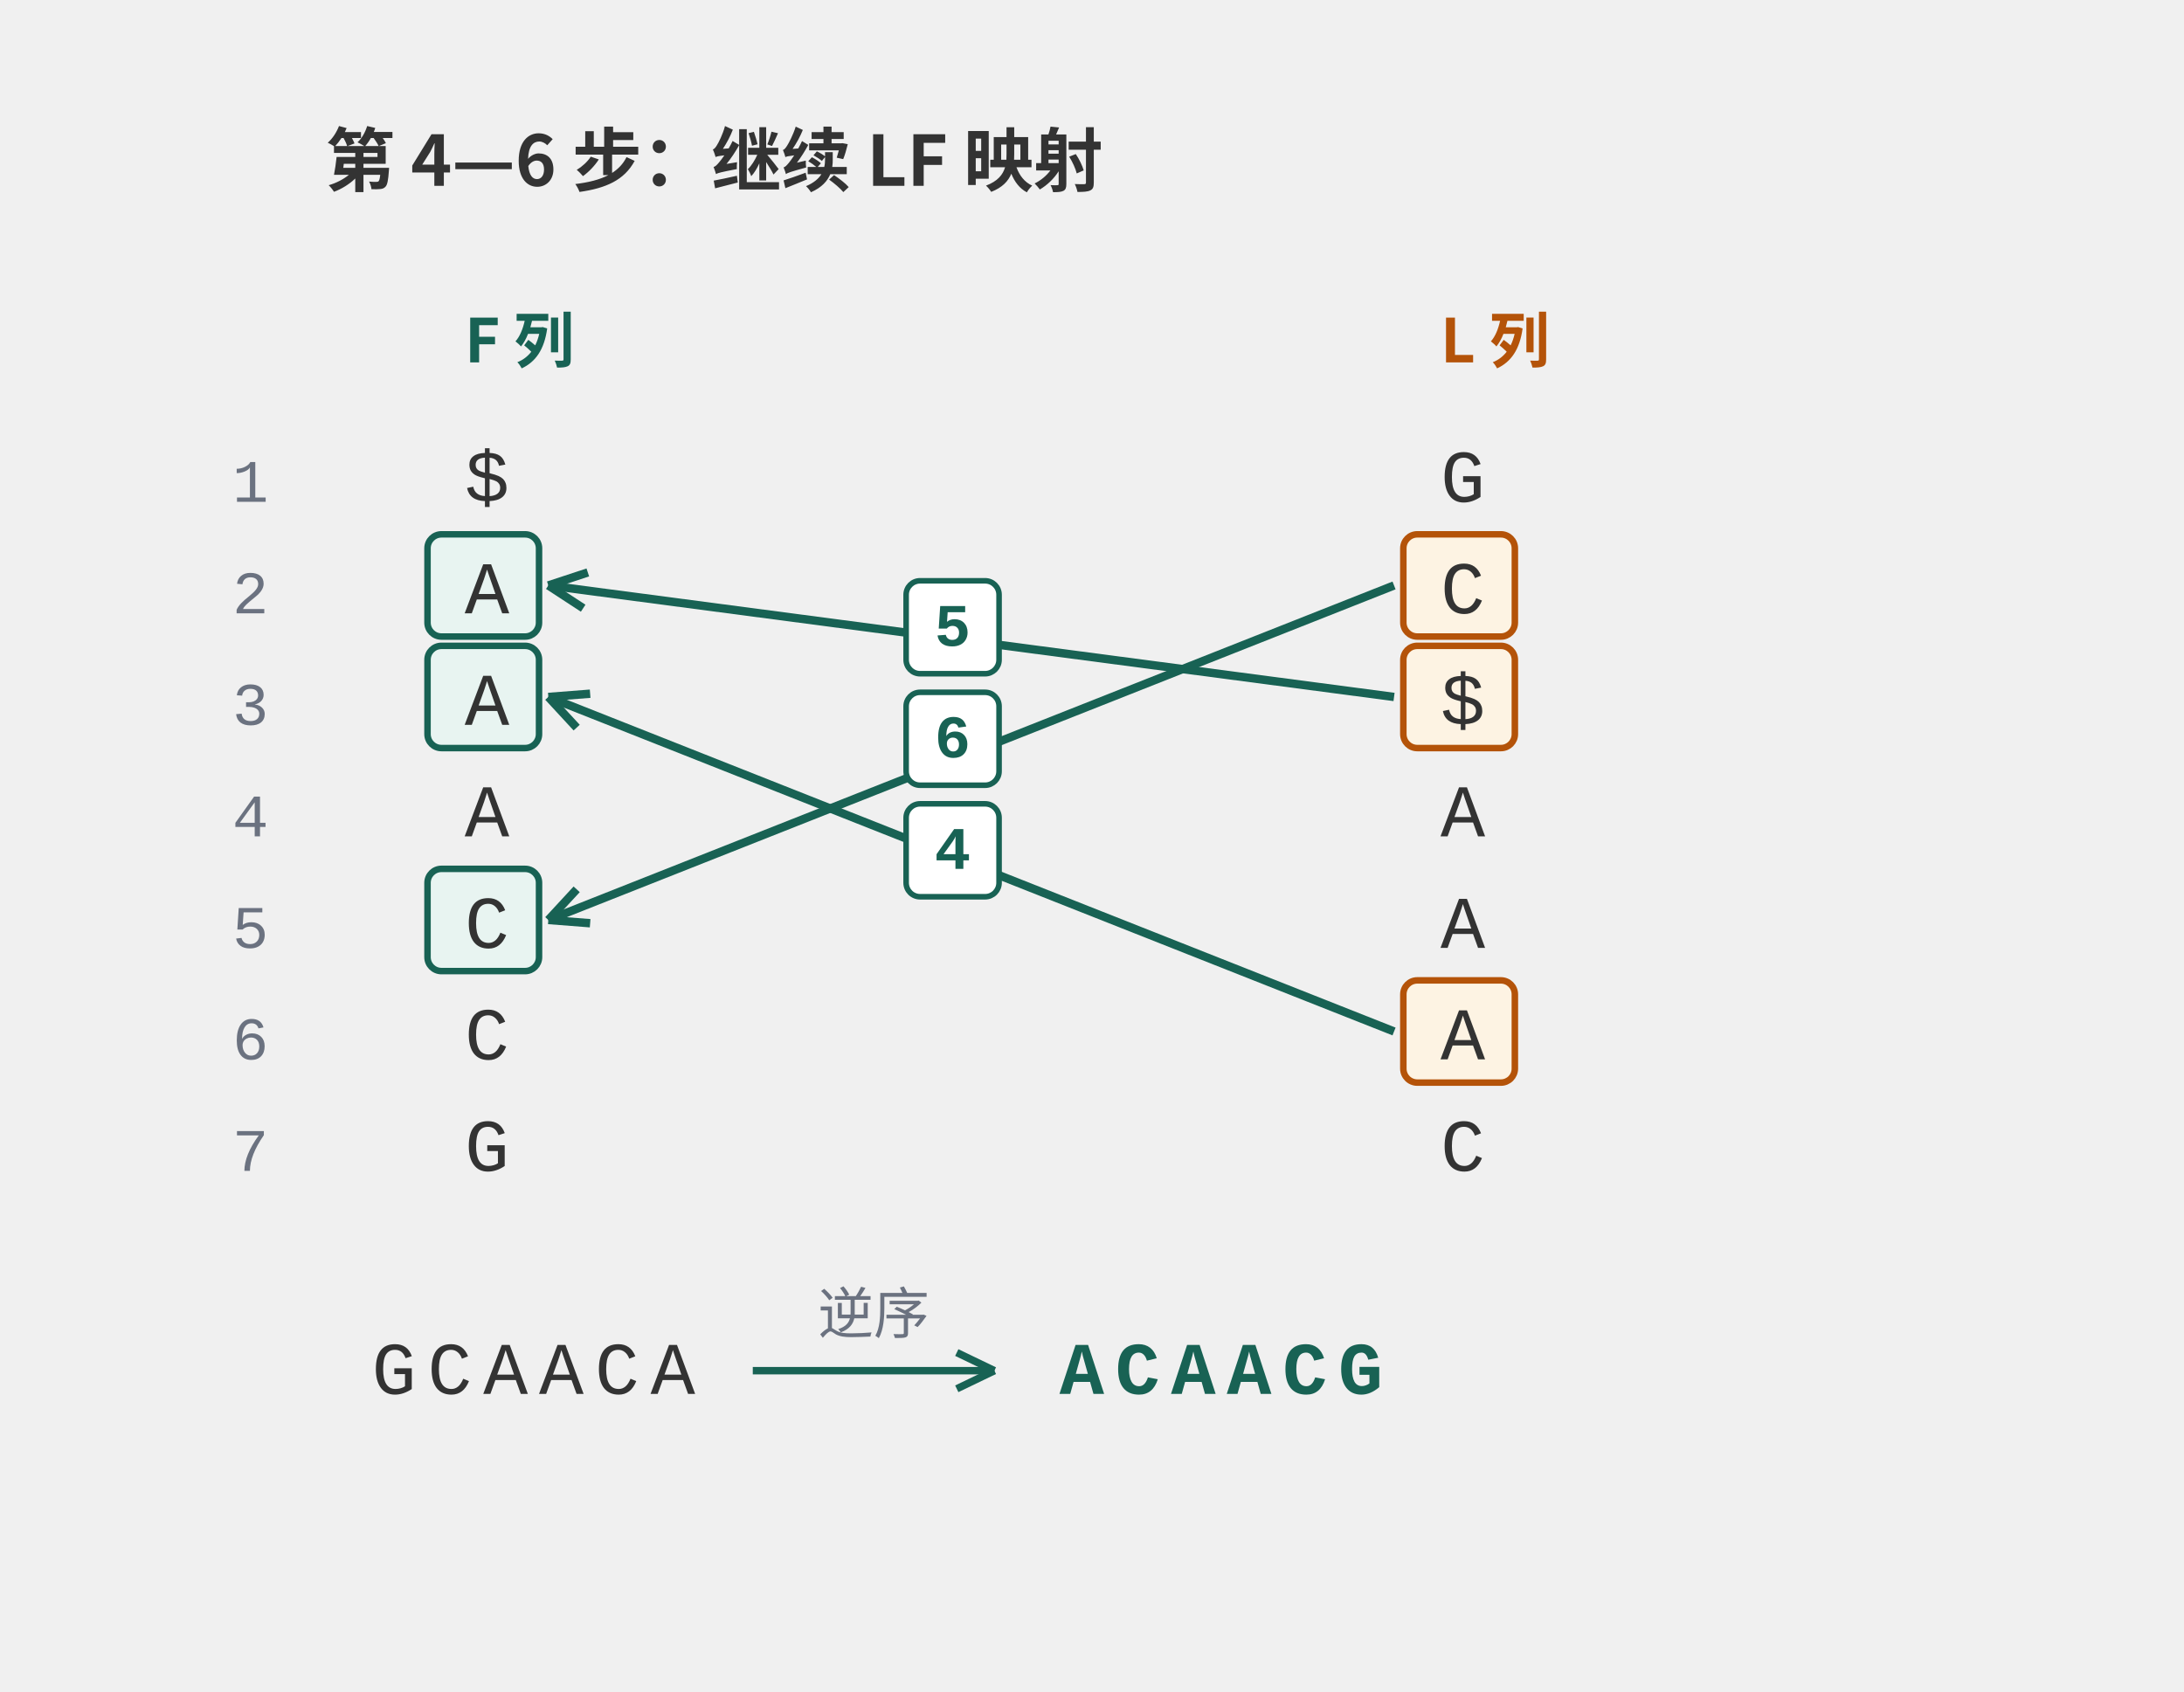
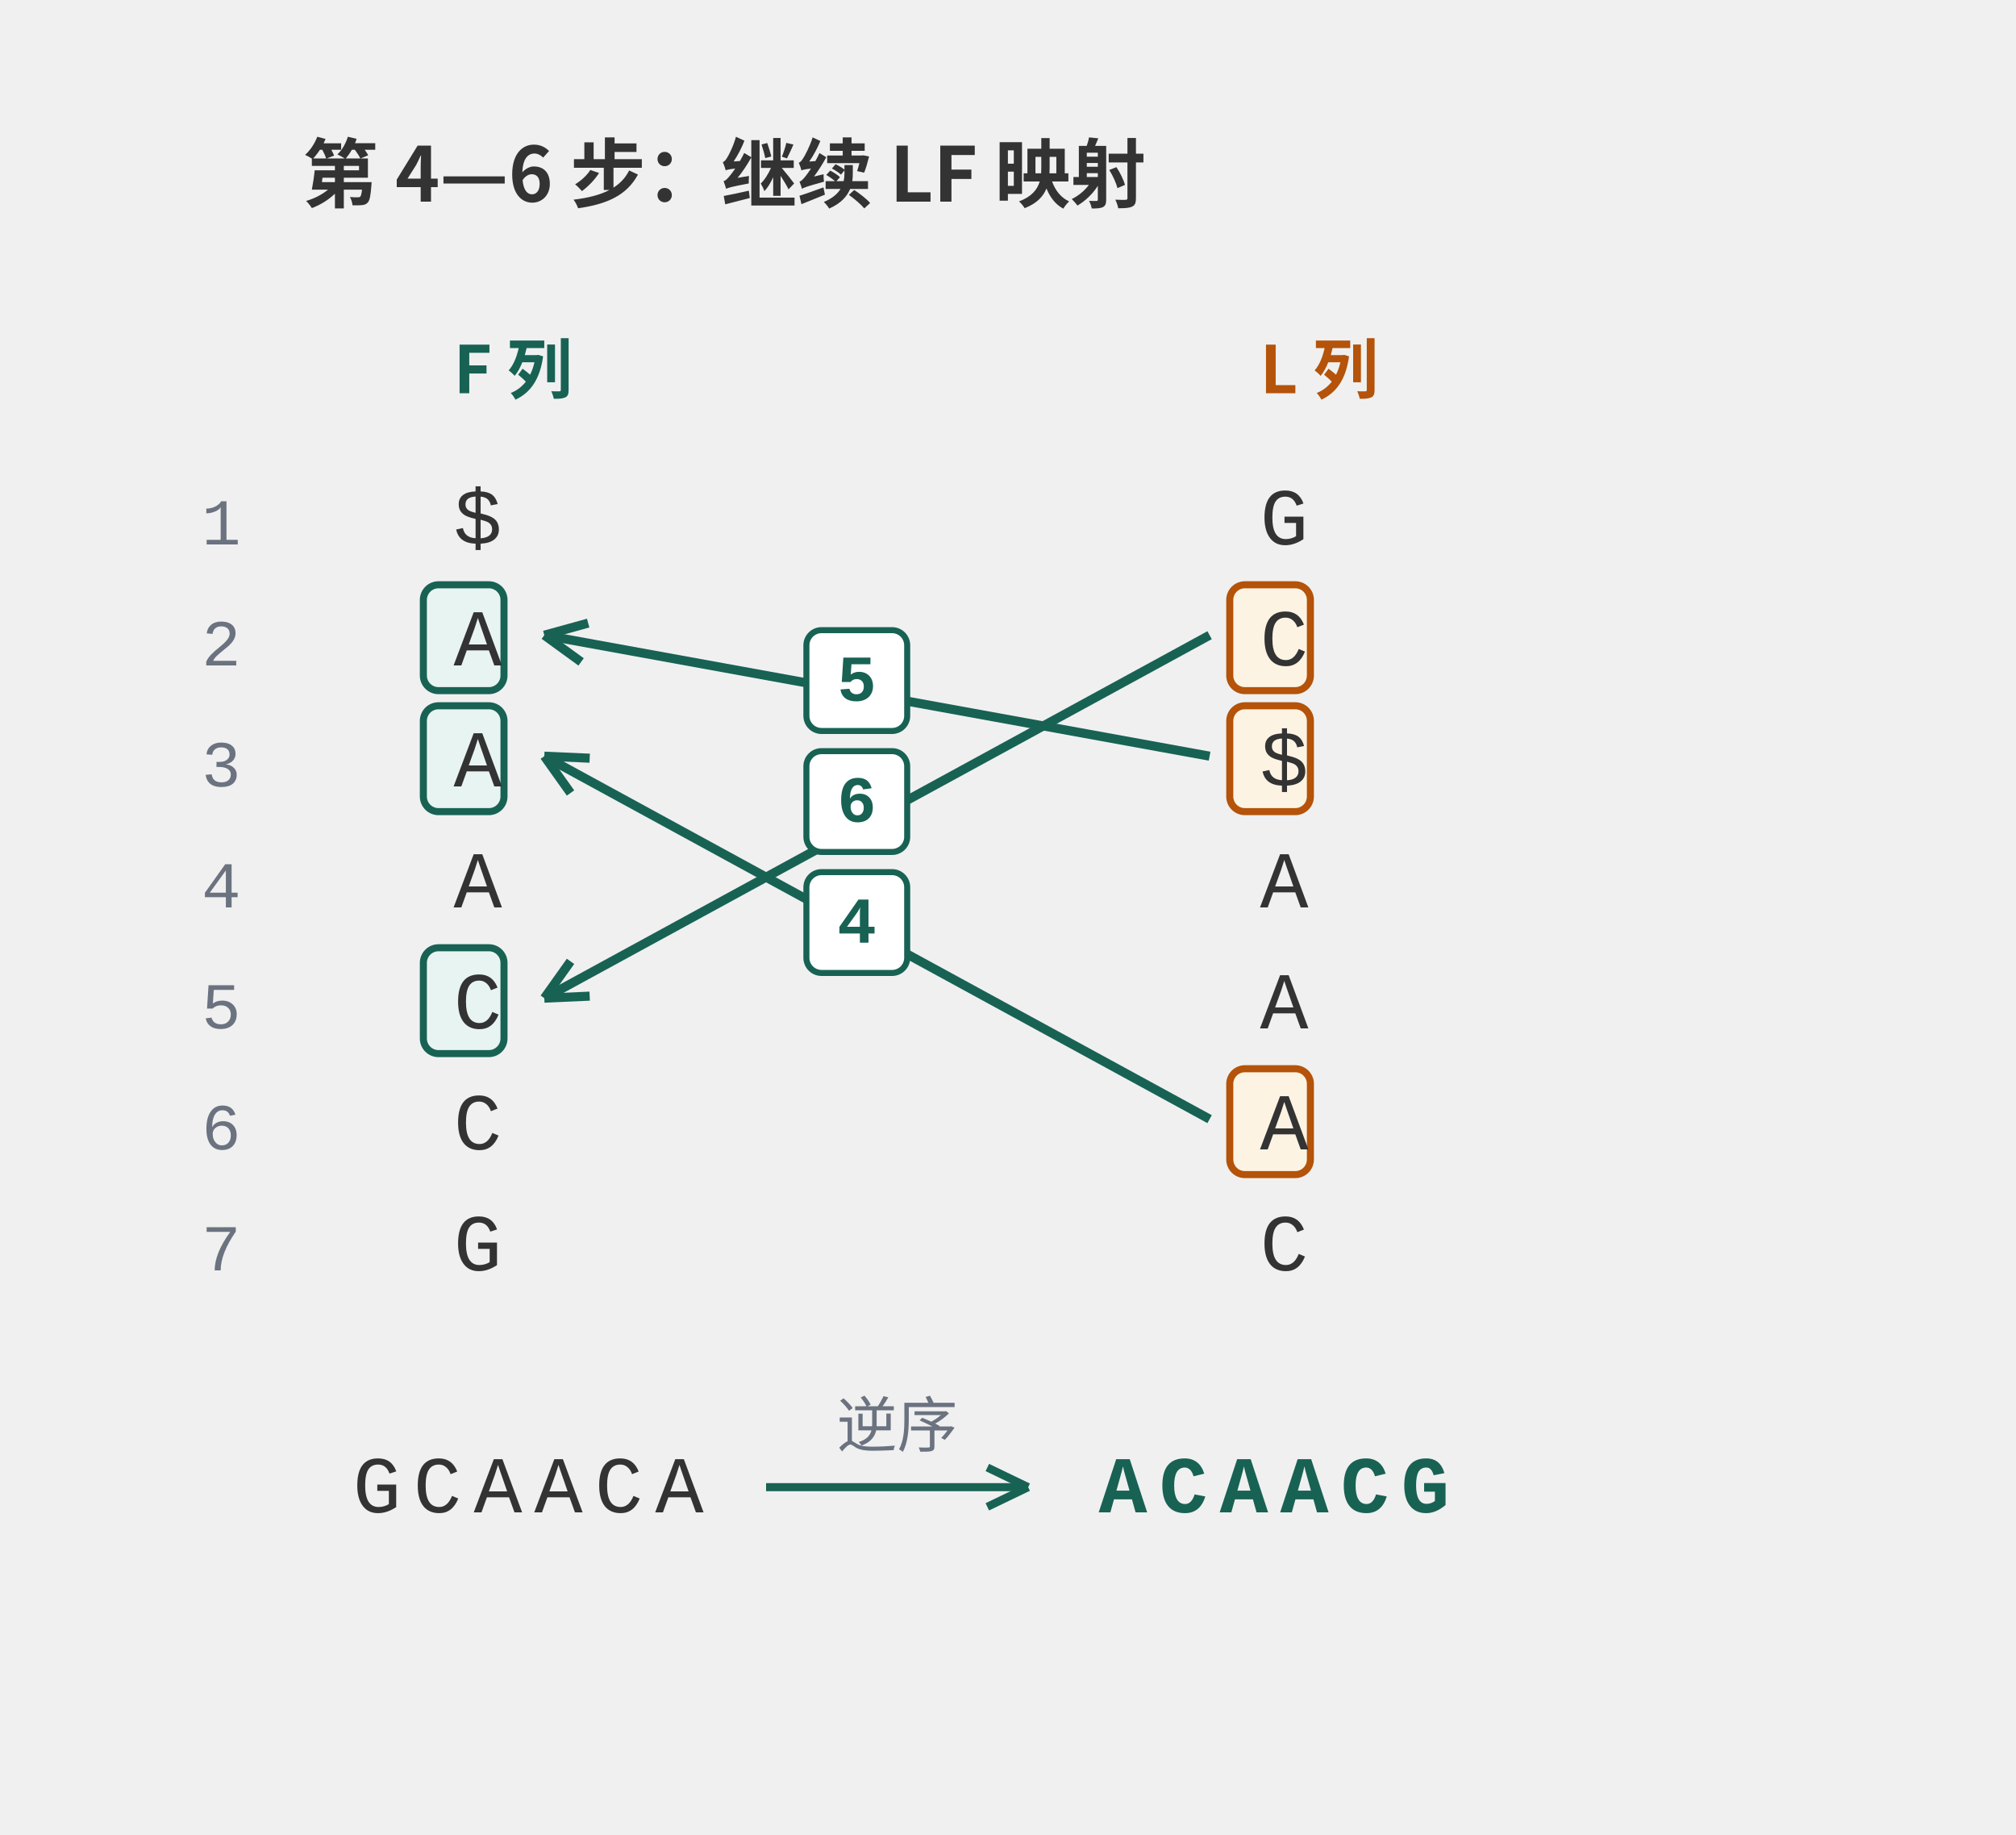
- <svg xmlns="http://www.w3.org/2000/svg" viewBox="0 0 470 364" role="img" aria-labelledby="t d">
-   <text x="70" y="40" font-family="'PingFang SC', 'Hiragino Sans GB', 'Microsoft YaHei', 'Noto Sans CJK SC', sans-serif" font-size="15" fill="#333333" font-weight="bold" text-anchor="start">第 4—6 步：继续 LF 映射</text>
-   <text x="100" y="78" font-family="'PingFang SC', 'Hiragino Sans GB', 'Microsoft YaHei', 'Noto Sans CJK SC', sans-serif" font-size="13" fill="#186254" font-weight="bold" text-anchor="start">F 列</text>
-   <text x="310" y="78" font-family="'PingFang SC', 'Hiragino Sans GB', 'Microsoft YaHei', 'Noto Sans CJK SC', sans-serif" font-size="13" fill="#b45309" font-weight="bold" text-anchor="start">L 列</text>
-   <rect x="92" y="115" width="24" height="22" rx="3" fill="#e8f4f1" stroke="#186254" stroke-width="1.4" />
-   <rect x="92" y="139" width="24" height="22" rx="3" fill="#e8f4f1" stroke="#186254" stroke-width="1.4" />
-   <rect x="92" y="187" width="24" height="22" rx="3" fill="#e8f4f1" stroke="#186254" stroke-width="1.4" />
-   <rect x="302" y="115" width="24" height="22" rx="3" fill="#fdf3e3" stroke="#b45309" stroke-width="1.4" />
-   <rect x="302" y="139" width="24" height="22" rx="3" fill="#fdf3e3" stroke="#b45309" stroke-width="1.4" />
-   <rect x="302" y="211" width="24" height="22" rx="3" fill="#fdf3e3" stroke="#b45309" stroke-width="1.4" />
-   <text x="50" y="108" font-family="ui-monospace, 'SFMono-Regular', Menlo, Consolas, 'Liberation Mono', monospace" font-size="13" fill="#6b7280" font-weight="normal" text-anchor="start">1</text>
-   <text x="100" y="108" font-family="ui-monospace, 'SFMono-Regular', Menlo, Consolas, 'Liberation Mono', monospace" font-size="16" fill="#333333" font-weight="normal" text-anchor="start">$</text>
-   <text x="310" y="108" font-family="ui-monospace, 'SFMono-Regular', Menlo, Consolas, 'Liberation Mono', monospace" font-size="16" fill="#333333" font-weight="normal" text-anchor="start">G</text>
-   <text x="50" y="132" font-family="ui-monospace, 'SFMono-Regular', Menlo, Consolas, 'Liberation Mono', monospace" font-size="13" fill="#6b7280" font-weight="normal" text-anchor="start">2</text>
-   <text x="100" y="132" font-family="ui-monospace, 'SFMono-Regular', Menlo, Consolas, 'Liberation Mono', monospace" font-size="16" fill="#333333" font-weight="normal" text-anchor="start">A</text>
-   <text x="310" y="132" font-family="ui-monospace, 'SFMono-Regular', Menlo, Consolas, 'Liberation Mono', monospace" font-size="16" fill="#333333" font-weight="normal" text-anchor="start">C</text>
-   <text x="50" y="156" font-family="ui-monospace, 'SFMono-Regular', Menlo, Consolas, 'Liberation Mono', monospace" font-size="13" fill="#6b7280" font-weight="normal" text-anchor="start">3</text>
-   <text x="100" y="156" font-family="ui-monospace, 'SFMono-Regular', Menlo, Consolas, 'Liberation Mono', monospace" font-size="16" fill="#333333" font-weight="normal" text-anchor="start">A</text>
-   <text x="310" y="156" font-family="ui-monospace, 'SFMono-Regular', Menlo, Consolas, 'Liberation Mono', monospace" font-size="16" fill="#333333" font-weight="normal" text-anchor="start">$</text>
-   <text x="50" y="180" font-family="ui-monospace, 'SFMono-Regular', Menlo, Consolas, 'Liberation Mono', monospace" font-size="13" fill="#6b7280" font-weight="normal" text-anchor="start">4</text>
-   <text x="100" y="180" font-family="ui-monospace, 'SFMono-Regular', Menlo, Consolas, 'Liberation Mono', monospace" font-size="16" fill="#333333" font-weight="normal" text-anchor="start">A</text>
-   <text x="310" y="180" font-family="ui-monospace, 'SFMono-Regular', Menlo, Consolas, 'Liberation Mono', monospace" font-size="16" fill="#333333" font-weight="normal" text-anchor="start">A</text>
-   <text x="50" y="204" font-family="ui-monospace, 'SFMono-Regular', Menlo, Consolas, 'Liberation Mono', monospace" font-size="13" fill="#6b7280" font-weight="normal" text-anchor="start">5</text>
-   <text x="100" y="204" font-family="ui-monospace, 'SFMono-Regular', Menlo, Consolas, 'Liberation Mono', monospace" font-size="16" fill="#333333" font-weight="normal" text-anchor="start">C</text>
-   <text x="310" y="204" font-family="ui-monospace, 'SFMono-Regular', Menlo, Consolas, 'Liberation Mono', monospace" font-size="16" fill="#333333" font-weight="normal" text-anchor="start">A</text>
-   <text x="50" y="228" font-family="ui-monospace, 'SFMono-Regular', Menlo, Consolas, 'Liberation Mono', monospace" font-size="13" fill="#6b7280" font-weight="normal" text-anchor="start">6</text>
-   <text x="100" y="228" font-family="ui-monospace, 'SFMono-Regular', Menlo, Consolas, 'Liberation Mono', monospace" font-size="16" fill="#333333" font-weight="normal" text-anchor="start">C</text>
-   <text x="310" y="228" font-family="ui-monospace, 'SFMono-Regular', Menlo, Consolas, 'Liberation Mono', monospace" font-size="16" fill="#333333" font-weight="normal" text-anchor="start">A</text>
-   <text x="50" y="252" font-family="ui-monospace, 'SFMono-Regular', Menlo, Consolas, 'Liberation Mono', monospace" font-size="13" fill="#6b7280" font-weight="normal" text-anchor="start">7</text>
-   <text x="100" y="252" font-family="ui-monospace, 'SFMono-Regular', Menlo, Consolas, 'Liberation Mono', monospace" font-size="16" fill="#333333" font-weight="normal" text-anchor="start">G</text>
-   <text x="310" y="252" font-family="ui-monospace, 'SFMono-Regular', Menlo, Consolas, 'Liberation Mono', monospace" font-size="16" fill="#333333" font-weight="normal" text-anchor="start">C</text>
-   <line x1="300" y1="222" x2="118" y2="150" stroke="#186254" stroke-width="1.8" />
-   <line x1="118.0" y1="150.0" x2="124.1" y2="156.6" stroke="#186254" stroke-width="1.8" />
-   <line x1="118.0" y1="150.0" x2="127.0" y2="149.3" stroke="#186254" stroke-width="1.8" />
-   <rect x="195.0" y="173.0" width="20" height="20" rx="3" fill="#ffffff" stroke="#186254" stroke-width="1.2" />
-   <text x="205.0" y="187.0" font-family="ui-monospace, 'SFMono-Regular', Menlo, Consolas, 'Liberation Mono', monospace" font-size="13" fill="#186254" font-weight="bold" text-anchor="middle">4</text>
-   <line x1="300" y1="150" x2="118" y2="126" stroke="#186254" stroke-width="1.8" />
-   <line x1="118.0" y1="126.0" x2="125.5" y2="130.9" stroke="#186254" stroke-width="1.8" />
-   <line x1="118.0" y1="126.0" x2="126.5" y2="123.2" stroke="#186254" stroke-width="1.8" />
-   <rect x="195.0" y="125.0" width="20" height="20" rx="3" fill="#ffffff" stroke="#186254" stroke-width="1.2" />
-   <text x="205.0" y="139.0" font-family="ui-monospace, 'SFMono-Regular', Menlo, Consolas, 'Liberation Mono', monospace" font-size="13" fill="#186254" font-weight="bold" text-anchor="middle">5</text>
-   <line x1="300" y1="126" x2="118" y2="198" stroke="#186254" stroke-width="1.8" />
-   <line x1="118.0" y1="198.0" x2="127.0" y2="198.7" stroke="#186254" stroke-width="1.8" />
-   <line x1="118.0" y1="198.0" x2="124.1" y2="191.4" stroke="#186254" stroke-width="1.8" />
-   <rect x="195.0" y="149.0" width="20" height="20" rx="3" fill="#ffffff" stroke="#186254" stroke-width="1.2" />
-   <text x="205.0" y="163.0" font-family="ui-monospace, 'SFMono-Regular', Menlo, Consolas, 'Liberation Mono', monospace" font-size="13" fill="#186254" font-weight="bold" text-anchor="middle">6</text>
-   <text x="80" y="300" font-family="ui-monospace, 'SFMono-Regular', Menlo, Consolas, 'Liberation Mono', monospace" font-size="16" fill="#333333" font-weight="normal" text-anchor="start">G</text>
-   <text x="92" y="300" font-family="ui-monospace, 'SFMono-Regular', Menlo, Consolas, 'Liberation Mono', monospace" font-size="16" fill="#333333" font-weight="normal" text-anchor="start">C</text>
-   <text x="104" y="300" font-family="ui-monospace, 'SFMono-Regular', Menlo, Consolas, 'Liberation Mono', monospace" font-size="16" fill="#333333" font-weight="normal" text-anchor="start">A</text>
-   <text x="116" y="300" font-family="ui-monospace, 'SFMono-Regular', Menlo, Consolas, 'Liberation Mono', monospace" font-size="16" fill="#333333" font-weight="normal" text-anchor="start">A</text>
-   <text x="128" y="300" font-family="ui-monospace, 'SFMono-Regular', Menlo, Consolas, 'Liberation Mono', monospace" font-size="16" fill="#333333" font-weight="normal" text-anchor="start">C</text>
-   <text x="140" y="300" font-family="ui-monospace, 'SFMono-Regular', Menlo, Consolas, 'Liberation Mono', monospace" font-size="16" fill="#333333" font-weight="normal" text-anchor="start">A</text>
-   <line x1="162" y1="295" x2="214" y2="295" stroke="#186254" stroke-width="1.6" />
-   <line x1="214.0" y1="295.0" x2="205.9" y2="291.1" stroke="#186254" stroke-width="1.6" />
-   <line x1="214.0" y1="295.0" x2="205.9" y2="298.9" stroke="#186254" stroke-width="1.6" />
-   <text x="188" y="287" font-family="'PingFang SC', 'Hiragino Sans GB', 'Microsoft YaHei', 'Noto Sans CJK SC', sans-serif" font-size="12" fill="#6b7280" font-weight="normal" text-anchor="middle">逆序</text>
-   <text x="228" y="300" font-family="ui-monospace, 'SFMono-Regular', Menlo, Consolas, 'Liberation Mono', monospace" font-size="16" fill="#186254" font-weight="bold" text-anchor="start">A</text>
-   <text x="240" y="300" font-family="ui-monospace, 'SFMono-Regular', Menlo, Consolas, 'Liberation Mono', monospace" font-size="16" fill="#186254" font-weight="bold" text-anchor="start">C</text>
-   <text x="252" y="300" font-family="ui-monospace, 'SFMono-Regular', Menlo, Consolas, 'Liberation Mono', monospace" font-size="16" fill="#186254" font-weight="bold" text-anchor="start">A</text>
-   <text x="264" y="300" font-family="ui-monospace, 'SFMono-Regular', Menlo, Consolas, 'Liberation Mono', monospace" font-size="16" fill="#186254" font-weight="bold" text-anchor="start">A</text>
-   <text x="276" y="300" font-family="ui-monospace, 'SFMono-Regular', Menlo, Consolas, 'Liberation Mono', monospace" font-size="16" fill="#186254" font-weight="bold" text-anchor="start">C</text>
-   <text x="288" y="300" font-family="ui-monospace, 'SFMono-Regular', Menlo, Consolas, 'Liberation Mono', monospace" font-size="16" fill="#186254" font-weight="bold" text-anchor="start">G</text>
+ <svg xmlns="http://www.w3.org/2000/svg" width="400" height="364" viewBox="0 0 400 364" role="img" aria-labelledby="t d">
+   <text x="60" y="40" font-family="'PingFang SC', 'Hiragino Sans GB', 'Microsoft YaHei', 'Noto Sans CJK SC', sans-serif" font-size="15" fill="#333333" font-weight="bold" text-anchor="start">第 4—6 步：继续 LF 映射</text>
+   <text x="90" y="78" font-family="'PingFang SC', 'Hiragino Sans GB', 'Microsoft YaHei', 'Noto Sans CJK SC', sans-serif" font-size="13" fill="#186254" font-weight="bold" text-anchor="start">F 列</text>
+   <text x="250" y="78" font-family="'PingFang SC', 'Hiragino Sans GB', 'Microsoft YaHei', 'Noto Sans CJK SC', sans-serif" font-size="13" fill="#b45309" font-weight="bold" text-anchor="start">L 列</text>
+   <rect x="84" y="116" width="16" height="21" rx="3" fill="#e8f4f1" stroke="#186254" stroke-width="1.4" />
+   <rect x="84" y="140" width="16" height="21" rx="3" fill="#e8f4f1" stroke="#186254" stroke-width="1.4" />
+   <rect x="84" y="188" width="16" height="21" rx="3" fill="#e8f4f1" stroke="#186254" stroke-width="1.4" />
+   <rect x="244" y="116" width="16" height="21" rx="3" fill="#fdf3e3" stroke="#b45309" stroke-width="1.4" />
+   <rect x="244" y="140" width="16" height="21" rx="3" fill="#fdf3e3" stroke="#b45309" stroke-width="1.4" />
+   <rect x="244" y="212" width="16" height="21" rx="3" fill="#fdf3e3" stroke="#b45309" stroke-width="1.4" />
+   <text x="40" y="108" font-family="ui-monospace, 'SFMono-Regular', Menlo, Consolas, 'Liberation Mono', monospace" font-size="13" fill="#6b7280" font-weight="normal" text-anchor="start">1</text>
+   <text x="90" y="108" font-family="ui-monospace, 'SFMono-Regular', Menlo, Consolas, 'Liberation Mono', monospace" font-size="16" fill="#333333" font-weight="normal" text-anchor="start">$</text>
+   <text x="250" y="108" font-family="ui-monospace, 'SFMono-Regular', Menlo, Consolas, 'Liberation Mono', monospace" font-size="16" fill="#333333" font-weight="normal" text-anchor="start">G</text>
+   <text x="40" y="132" font-family="ui-monospace, 'SFMono-Regular', Menlo, Consolas, 'Liberation Mono', monospace" font-size="13" fill="#6b7280" font-weight="normal" text-anchor="start">2</text>
+   <text x="90" y="132" font-family="ui-monospace, 'SFMono-Regular', Menlo, Consolas, 'Liberation Mono', monospace" font-size="16" fill="#333333" font-weight="normal" text-anchor="start">A</text>
+   <text x="250" y="132" font-family="ui-monospace, 'SFMono-Regular', Menlo, Consolas, 'Liberation Mono', monospace" font-size="16" fill="#333333" font-weight="normal" text-anchor="start">C</text>
+   <text x="40" y="156" font-family="ui-monospace, 'SFMono-Regular', Menlo, Consolas, 'Liberation Mono', monospace" font-size="13" fill="#6b7280" font-weight="normal" text-anchor="start">3</text>
+   <text x="90" y="156" font-family="ui-monospace, 'SFMono-Regular', Menlo, Consolas, 'Liberation Mono', monospace" font-size="16" fill="#333333" font-weight="normal" text-anchor="start">A</text>
+   <text x="250" y="156" font-family="ui-monospace, 'SFMono-Regular', Menlo, Consolas, 'Liberation Mono', monospace" font-size="16" fill="#333333" font-weight="normal" text-anchor="start">$</text>
+   <text x="40" y="180" font-family="ui-monospace, 'SFMono-Regular', Menlo, Consolas, 'Liberation Mono', monospace" font-size="13" fill="#6b7280" font-weight="normal" text-anchor="start">4</text>
+   <text x="90" y="180" font-family="ui-monospace, 'SFMono-Regular', Menlo, Consolas, 'Liberation Mono', monospace" font-size="16" fill="#333333" font-weight="normal" text-anchor="start">A</text>
+   <text x="250" y="180" font-family="ui-monospace, 'SFMono-Regular', Menlo, Consolas, 'Liberation Mono', monospace" font-size="16" fill="#333333" font-weight="normal" text-anchor="start">A</text>
+   <text x="40" y="204" font-family="ui-monospace, 'SFMono-Regular', Menlo, Consolas, 'Liberation Mono', monospace" font-size="13" fill="#6b7280" font-weight="normal" text-anchor="start">5</text>
+   <text x="90" y="204" font-family="ui-monospace, 'SFMono-Regular', Menlo, Consolas, 'Liberation Mono', monospace" font-size="16" fill="#333333" font-weight="normal" text-anchor="start">C</text>
+   <text x="250" y="204" font-family="ui-monospace, 'SFMono-Regular', Menlo, Consolas, 'Liberation Mono', monospace" font-size="16" fill="#333333" font-weight="normal" text-anchor="start">A</text>
+   <text x="40" y="228" font-family="ui-monospace, 'SFMono-Regular', Menlo, Consolas, 'Liberation Mono', monospace" font-size="13" fill="#6b7280" font-weight="normal" text-anchor="start">6</text>
+   <text x="90" y="228" font-family="ui-monospace, 'SFMono-Regular', Menlo, Consolas, 'Liberation Mono', monospace" font-size="16" fill="#333333" font-weight="normal" text-anchor="start">C</text>
+   <text x="250" y="228" font-family="ui-monospace, 'SFMono-Regular', Menlo, Consolas, 'Liberation Mono', monospace" font-size="16" fill="#333333" font-weight="normal" text-anchor="start">A</text>
+   <text x="40" y="252" font-family="ui-monospace, 'SFMono-Regular', Menlo, Consolas, 'Liberation Mono', monospace" font-size="13" fill="#6b7280" font-weight="normal" text-anchor="start">7</text>
+   <text x="90" y="252" font-family="ui-monospace, 'SFMono-Regular', Menlo, Consolas, 'Liberation Mono', monospace" font-size="16" fill="#333333" font-weight="normal" text-anchor="start">G</text>
+   <text x="250" y="252" font-family="ui-monospace, 'SFMono-Regular', Menlo, Consolas, 'Liberation Mono', monospace" font-size="16" fill="#333333" font-weight="normal" text-anchor="start">C</text>
+   <line x1="240" y1="222" x2="108" y2="150" stroke="#186254" stroke-width="1.8" />
+   <line x1="108.0" y1="150.0" x2="113.2" y2="157.3" stroke="#186254" stroke-width="1.8" />
+   <line x1="108.0" y1="150.0" x2="117.0" y2="150.4" stroke="#186254" stroke-width="1.8" />
+   <rect x="160.0" y="173.0" width="20" height="20" rx="3" fill="#ffffff" stroke="#186254" stroke-width="1.2" />
+   <text x="170.0" y="187.0" font-family="ui-monospace, 'SFMono-Regular', Menlo, Consolas, 'Liberation Mono', monospace" font-size="13" fill="#186254" font-weight="bold" text-anchor="middle">4</text>
+   <line x1="240" y1="150" x2="108" y2="126" stroke="#186254" stroke-width="1.8" />
+   <line x1="108.0" y1="126.0" x2="115.3" y2="131.3" stroke="#186254" stroke-width="1.8" />
+   <line x1="108.0" y1="126.0" x2="116.7" y2="123.6" stroke="#186254" stroke-width="1.8" />
+   <rect x="160.0" y="125.0" width="20" height="20" rx="3" fill="#ffffff" stroke="#186254" stroke-width="1.2" />
+   <text x="170.0" y="139.0" font-family="ui-monospace, 'SFMono-Regular', Menlo, Consolas, 'Liberation Mono', monospace" font-size="13" fill="#186254" font-weight="bold" text-anchor="middle">5</text>
+   <line x1="240" y1="126" x2="108" y2="198" stroke="#186254" stroke-width="1.8" />
+   <line x1="108.0" y1="198.0" x2="117.0" y2="197.6" stroke="#186254" stroke-width="1.8" />
+   <line x1="108.0" y1="198.0" x2="113.2" y2="190.7" stroke="#186254" stroke-width="1.8" />
+   <rect x="160.0" y="149.0" width="20" height="20" rx="3" fill="#ffffff" stroke="#186254" stroke-width="1.2" />
+   <text x="170.0" y="163.0" font-family="ui-monospace, 'SFMono-Regular', Menlo, Consolas, 'Liberation Mono', monospace" font-size="13" fill="#186254" font-weight="bold" text-anchor="middle">6</text>
+   <text x="70" y="300" font-family="ui-monospace, 'SFMono-Regular', Menlo, Consolas, 'Liberation Mono', monospace" font-size="16" fill="#333333" font-weight="normal" text-anchor="start">G</text>
+   <text x="82" y="300" font-family="ui-monospace, 'SFMono-Regular', Menlo, Consolas, 'Liberation Mono', monospace" font-size="16" fill="#333333" font-weight="normal" text-anchor="start">C</text>
+   <text x="94" y="300" font-family="ui-monospace, 'SFMono-Regular', Menlo, Consolas, 'Liberation Mono', monospace" font-size="16" fill="#333333" font-weight="normal" text-anchor="start">A</text>
+   <text x="106" y="300" font-family="ui-monospace, 'SFMono-Regular', Menlo, Consolas, 'Liberation Mono', monospace" font-size="16" fill="#333333" font-weight="normal" text-anchor="start">A</text>
+   <text x="118" y="300" font-family="ui-monospace, 'SFMono-Regular', Menlo, Consolas, 'Liberation Mono', monospace" font-size="16" fill="#333333" font-weight="normal" text-anchor="start">C</text>
+   <text x="130" y="300" font-family="ui-monospace, 'SFMono-Regular', Menlo, Consolas, 'Liberation Mono', monospace" font-size="16" fill="#333333" font-weight="normal" text-anchor="start">A</text>
+   <line x1="152" y1="295" x2="204" y2="295" stroke="#186254" stroke-width="1.6" />
+   <line x1="204.0" y1="295.0" x2="195.9" y2="291.1" stroke="#186254" stroke-width="1.6" />
+   <line x1="204.0" y1="295.0" x2="195.9" y2="298.9" stroke="#186254" stroke-width="1.6" />
+   <text x="178" y="287" font-family="'PingFang SC', 'Hiragino Sans GB', 'Microsoft YaHei', 'Noto Sans CJK SC', sans-serif" font-size="12" fill="#6b7280" font-weight="normal" text-anchor="middle">逆序</text>
+   <text x="218" y="300" font-family="ui-monospace, 'SFMono-Regular', Menlo, Consolas, 'Liberation Mono', monospace" font-size="16" fill="#186254" font-weight="bold" text-anchor="start">A</text>
+   <text x="230" y="300" font-family="ui-monospace, 'SFMono-Regular', Menlo, Consolas, 'Liberation Mono', monospace" font-size="16" fill="#186254" font-weight="bold" text-anchor="start">C</text>
+   <text x="242" y="300" font-family="ui-monospace, 'SFMono-Regular', Menlo, Consolas, 'Liberation Mono', monospace" font-size="16" fill="#186254" font-weight="bold" text-anchor="start">A</text>
+   <text x="254" y="300" font-family="ui-monospace, 'SFMono-Regular', Menlo, Consolas, 'Liberation Mono', monospace" font-size="16" fill="#186254" font-weight="bold" text-anchor="start">A</text>
+   <text x="266" y="300" font-family="ui-monospace, 'SFMono-Regular', Menlo, Consolas, 'Liberation Mono', monospace" font-size="16" fill="#186254" font-weight="bold" text-anchor="start">C</text>
+   <text x="278" y="300" font-family="ui-monospace, 'SFMono-Regular', Menlo, Consolas, 'Liberation Mono', monospace" font-size="16" fill="#186254" font-weight="bold" text-anchor="start">G</text>
</svg>
